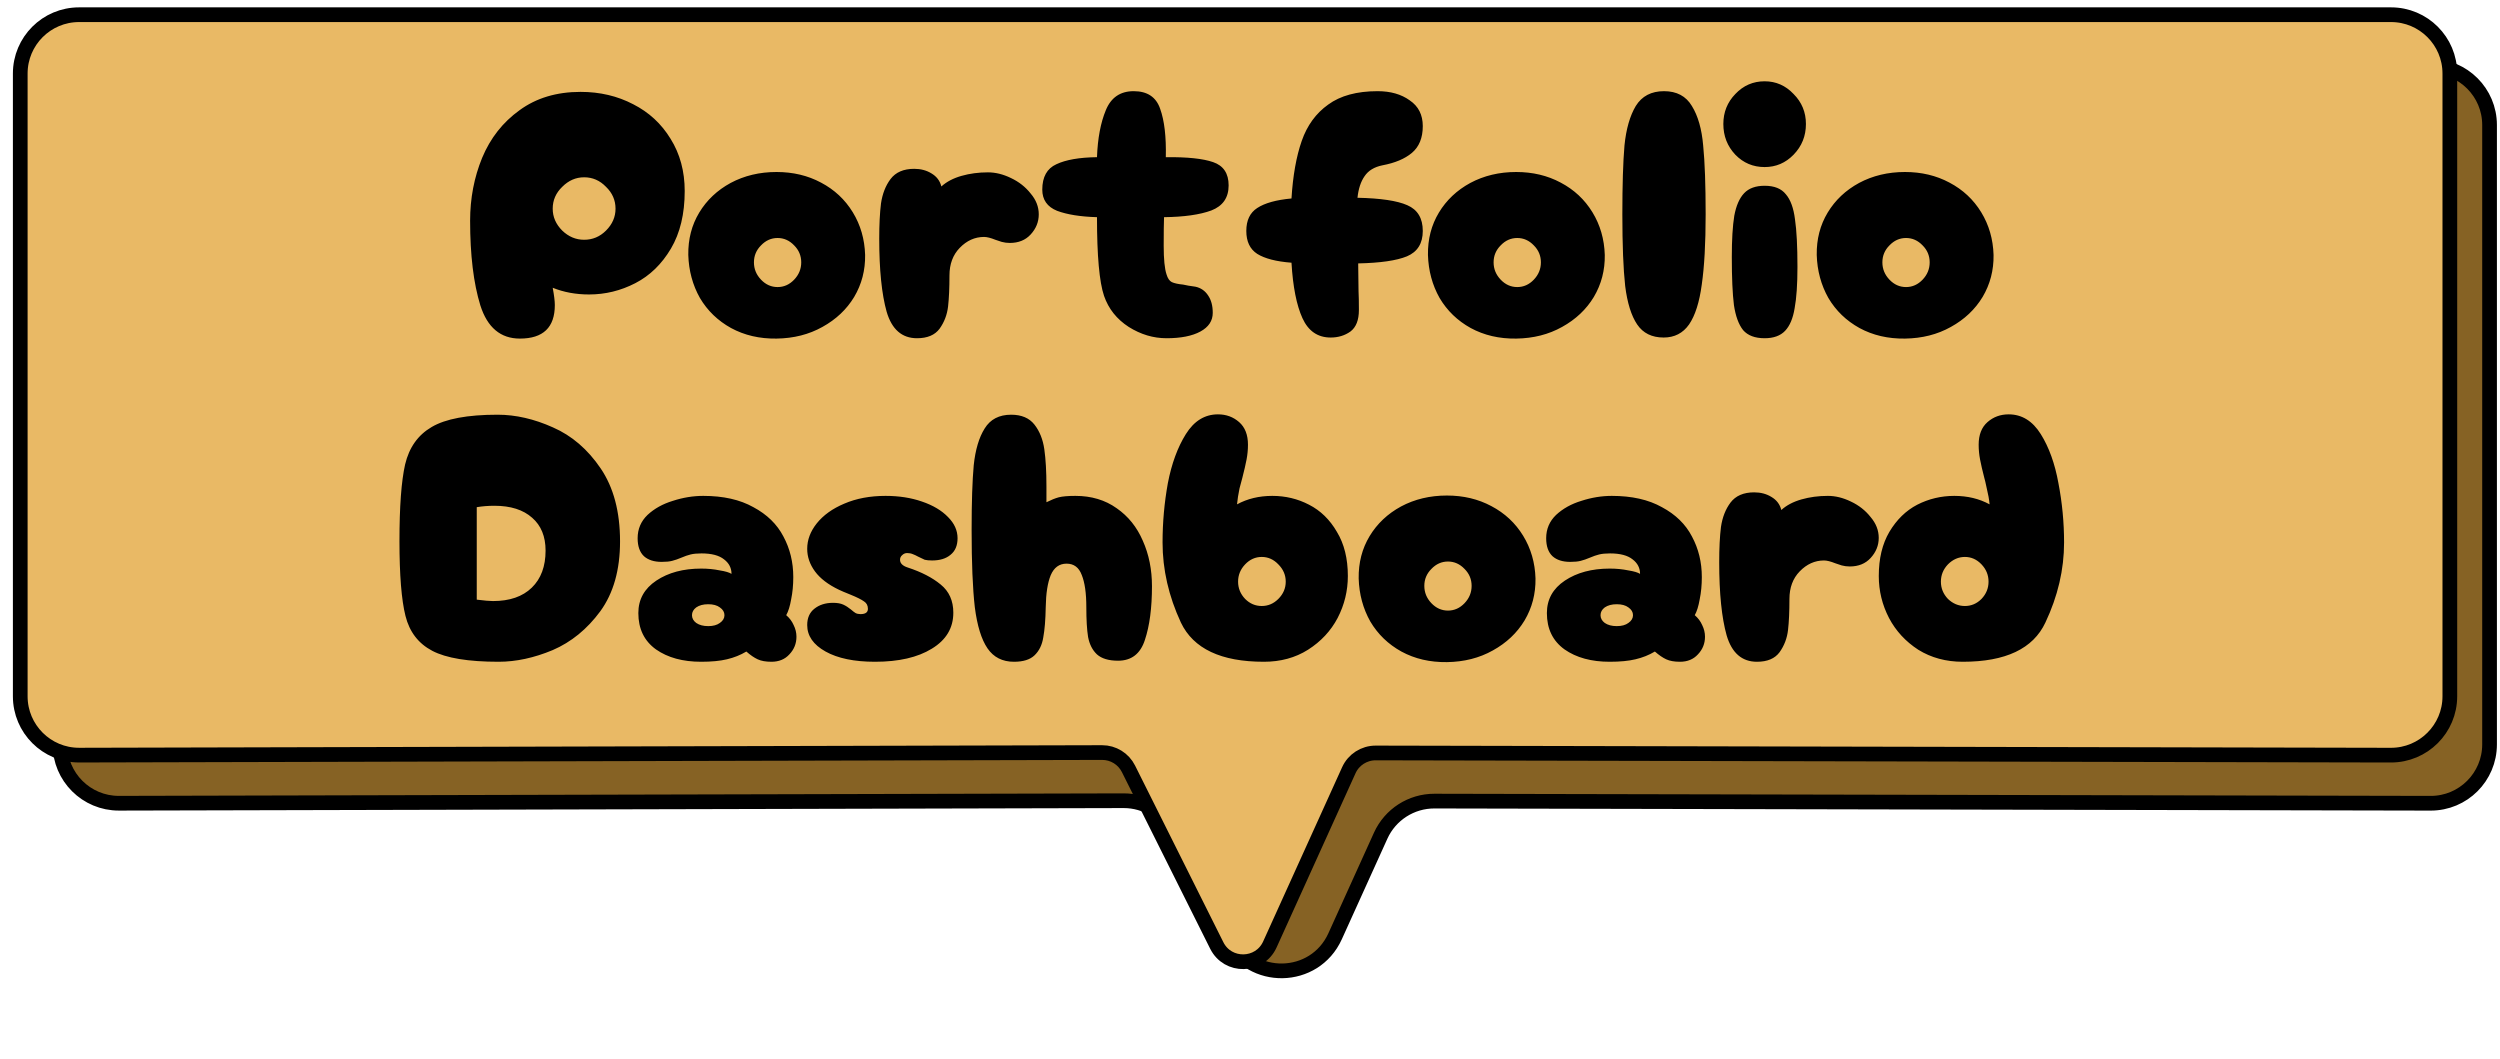
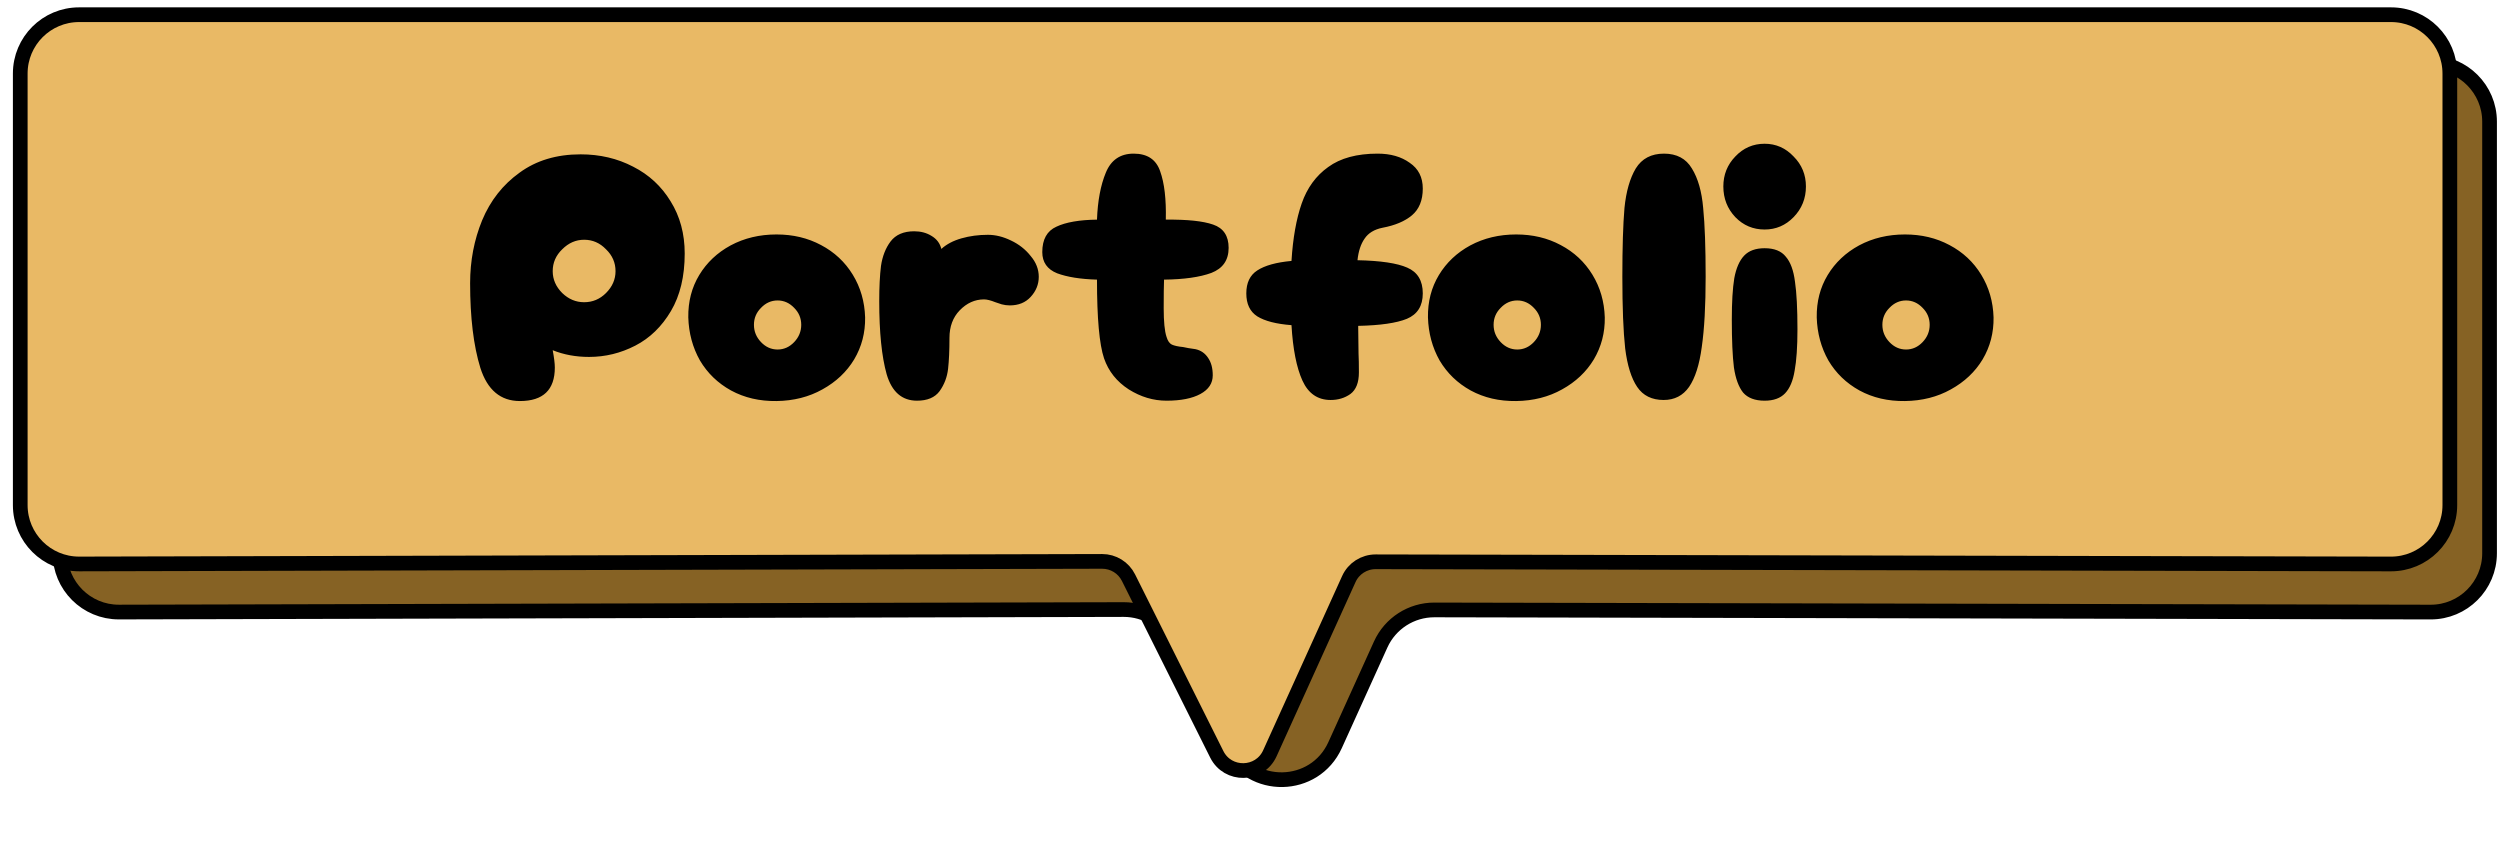
- <svg xmlns="http://www.w3.org/2000/svg" width="170" height="72" viewBox="0 0 170 72" fill="none">
-   <path d="M4.078 8.5C4.078 6.291 5.869 4.5 8.078 4.5H86.684H165.29C167.499 4.5 169.29 6.291 169.29 8.5V50.621C169.29 52.834 167.494 54.626 165.282 54.621L97.539 54.475C95.966 54.472 94.537 55.391 93.887 56.824L90.785 63.67C89.395 66.737 85.069 66.819 83.564 63.807L79.993 56.661C79.314 55.302 77.924 54.445 76.404 54.449L8.088 54.62C5.875 54.626 4.078 52.833 4.078 50.62L4.078 8.5Z" fill="#866224" stroke="black" stroke-linecap="round" />
-   <path d="M1.377 5C1.377 2.791 3.168 1 5.377 1H83.983H162.589C164.798 1 166.589 2.791 166.589 5V47.35C166.589 49.562 164.793 51.355 162.58 51.35L93.546 51.201C92.759 51.2 92.044 51.659 91.72 52.376L86.351 64.224C85.656 65.757 83.492 65.798 82.74 64.292L76.737 52.28C76.398 51.601 75.703 51.172 74.943 51.174L5.387 51.349C3.174 51.354 1.377 49.562 1.377 47.349V5Z" fill="#E9B965" stroke="black" stroke-linecap="round" />
-   <path d="M35.352 23.024C34.04 23.024 33.144 22.272 32.664 20.768C32.2 19.264 31.968 17.344 31.968 15.008C31.968 13.488 32.24 12.064 32.784 10.736C33.344 9.392 34.192 8.312 35.328 7.496C36.464 6.664 37.848 6.248 39.48 6.248C40.792 6.248 41.984 6.528 43.056 7.088C44.128 7.632 44.976 8.416 45.6 9.44C46.24 10.464 46.56 11.648 46.56 12.992C46.56 14.544 46.248 15.848 45.624 16.904C45 17.96 44.192 18.744 43.2 19.256C42.208 19.768 41.16 20.024 40.056 20.024C39.16 20.024 38.336 19.872 37.584 19.568C37.68 20.08 37.728 20.472 37.728 20.744C37.728 22.264 36.936 23.024 35.352 23.024ZM39.72 16.304C40.296 16.304 40.792 16.096 41.208 15.68C41.64 15.248 41.856 14.752 41.856 14.192C41.856 13.616 41.64 13.12 41.208 12.704C40.792 12.272 40.296 12.056 39.72 12.056C39.16 12.056 38.664 12.272 38.232 12.704C37.8 13.12 37.584 13.616 37.584 14.192C37.584 14.752 37.8 15.248 38.232 15.68C38.664 16.096 39.16 16.304 39.72 16.304ZM52.804 23.024C51.652 23.04 50.62 22.8 49.708 22.304C48.812 21.808 48.108 21.128 47.596 20.264C47.1 19.384 46.836 18.408 46.804 17.336C46.788 16.264 47.036 15.304 47.548 14.456C48.06 13.608 48.772 12.936 49.684 12.44C50.612 11.944 51.652 11.696 52.804 11.696C53.924 11.696 54.932 11.936 55.828 12.416C56.74 12.896 57.46 13.568 57.988 14.432C58.516 15.296 58.796 16.264 58.828 17.336C58.844 18.376 58.596 19.328 58.084 20.192C57.572 21.04 56.852 21.72 55.924 22.232C55.012 22.744 53.972 23.008 52.804 23.024ZM52.876 19.52C53.308 19.52 53.684 19.352 54.004 19.016C54.324 18.68 54.484 18.288 54.484 17.84C54.484 17.392 54.324 17.008 54.004 16.688C53.684 16.352 53.308 16.184 52.876 16.184C52.444 16.184 52.068 16.352 51.748 16.688C51.428 17.008 51.268 17.392 51.268 17.84C51.268 18.288 51.428 18.68 51.748 19.016C52.068 19.352 52.444 19.52 52.876 19.52ZM62.356 23C61.333 23 60.645 22.4 60.292 21.2C59.956 20 59.788 18.344 59.788 16.232C59.788 15.272 59.828 14.472 59.908 13.832C60.005 13.176 60.221 12.624 60.556 12.176C60.908 11.712 61.444 11.48 62.164 11.48C62.612 11.48 63.005 11.584 63.34 11.792C63.693 12 63.916 12.296 64.013 12.68C64.365 12.36 64.82 12.12 65.38 11.96C65.941 11.8 66.54 11.72 67.18 11.72C67.692 11.72 68.213 11.848 68.74 12.104C69.284 12.36 69.733 12.712 70.085 13.16C70.453 13.592 70.636 14.064 70.636 14.576C70.636 15.088 70.453 15.544 70.085 15.944C69.733 16.328 69.26 16.52 68.668 16.52C68.477 16.52 68.293 16.496 68.117 16.448C67.957 16.4 67.812 16.352 67.684 16.304C67.365 16.176 67.109 16.112 66.916 16.112C66.293 16.112 65.74 16.36 65.26 16.856C64.796 17.336 64.564 17.96 64.564 18.728C64.564 19.576 64.532 20.28 64.469 20.84C64.404 21.4 64.213 21.904 63.892 22.352C63.572 22.784 63.06 23 62.356 23ZM83.547 12.608C83.547 13.44 83.155 14.008 82.371 14.312C81.587 14.6 80.515 14.752 79.155 14.768C79.139 15.168 79.131 15.816 79.131 16.712C79.131 17.624 79.195 18.272 79.323 18.656C79.403 18.928 79.523 19.104 79.683 19.184C79.859 19.264 80.115 19.32 80.451 19.352C80.563 19.368 80.683 19.392 80.811 19.424C80.955 19.44 81.115 19.464 81.291 19.496C81.659 19.576 81.947 19.776 82.155 20.096C82.363 20.4 82.467 20.792 82.467 21.272C82.467 21.816 82.187 22.24 81.627 22.544C81.067 22.848 80.299 23 79.323 23C78.427 23 77.571 22.744 76.755 22.232C75.939 21.704 75.379 21 75.075 20.12C74.755 19.176 74.595 17.392 74.595 14.768C73.475 14.736 72.571 14.592 71.883 14.336C71.211 14.064 70.875 13.584 70.875 12.896C70.875 12.032 71.195 11.456 71.835 11.168C72.475 10.864 73.395 10.704 74.595 10.688C74.643 9.408 74.843 8.344 75.195 7.496C75.547 6.632 76.179 6.2 77.091 6.2C78.019 6.2 78.619 6.6 78.891 7.4C79.179 8.2 79.307 9.296 79.275 10.688C80.731 10.672 81.803 10.784 82.491 11.024C83.195 11.264 83.547 11.792 83.547 12.608ZM92.309 13.448C93.877 13.48 95.005 13.648 95.693 13.952C96.397 14.256 96.749 14.84 96.749 15.704C96.749 16.552 96.389 17.128 95.669 17.432C94.965 17.72 93.861 17.88 92.357 17.912L92.381 19.808C92.397 20.112 92.405 20.536 92.405 21.08C92.405 21.768 92.213 22.256 91.829 22.544C91.445 22.816 90.997 22.952 90.485 22.952C89.605 22.952 88.965 22.512 88.565 21.632C88.165 20.752 87.917 19.496 87.821 17.864C86.781 17.784 86.005 17.584 85.493 17.264C84.997 16.944 84.749 16.424 84.749 15.704C84.749 14.984 84.997 14.464 85.493 14.144C86.005 13.808 86.781 13.592 87.821 13.496C87.917 11.944 88.149 10.64 88.517 9.584C88.885 8.528 89.485 7.704 90.317 7.112C91.149 6.504 92.269 6.2 93.677 6.2C94.557 6.2 95.285 6.408 95.861 6.824C96.453 7.224 96.749 7.808 96.749 8.576C96.749 9.376 96.501 9.984 96.005 10.4C95.525 10.8 94.861 11.08 94.013 11.24C93.453 11.352 93.045 11.6 92.789 11.984C92.533 12.352 92.373 12.84 92.309 13.448ZM103.101 23.024C101.949 23.04 100.917 22.8 100.005 22.304C99.109 21.808 98.405 21.128 97.893 20.264C97.397 19.384 97.133 18.408 97.101 17.336C97.085 16.264 97.333 15.304 97.845 14.456C98.357 13.608 99.069 12.936 99.981 12.44C100.909 11.944 101.949 11.696 103.101 11.696C104.221 11.696 105.229 11.936 106.125 12.416C107.037 12.896 107.757 13.568 108.285 14.432C108.813 15.296 109.093 16.264 109.125 17.336C109.141 18.376 108.893 19.328 108.381 20.192C107.869 21.04 107.149 21.72 106.221 22.232C105.309 22.744 104.269 23.008 103.101 23.024ZM103.173 19.52C103.605 19.52 103.981 19.352 104.301 19.016C104.621 18.68 104.781 18.288 104.781 17.84C104.781 17.392 104.621 17.008 104.301 16.688C103.981 16.352 103.605 16.184 103.173 16.184C102.741 16.184 102.365 16.352 102.045 16.688C101.725 17.008 101.565 17.392 101.565 17.84C101.565 18.288 101.725 18.68 102.045 19.016C102.365 19.352 102.741 19.52 103.173 19.52ZM113.128 22.952C112.328 22.952 111.728 22.656 111.328 22.064C110.928 21.472 110.656 20.6 110.512 19.448C110.384 18.28 110.32 16.656 110.32 14.576C110.32 12.576 110.368 11.016 110.464 9.896C110.576 8.776 110.832 7.88 111.232 7.208C111.648 6.536 112.288 6.2 113.152 6.2C114.016 6.2 114.648 6.536 115.048 7.208C115.464 7.88 115.72 8.776 115.816 9.896C115.928 11.016 115.984 12.576 115.984 14.576C115.984 16.544 115.896 18.136 115.72 19.352C115.56 20.552 115.272 21.456 114.856 22.064C114.44 22.656 113.864 22.952 113.128 22.952ZM119.995 11.36C119.211 11.36 118.547 11.08 118.003 10.52C117.459 9.944 117.187 9.248 117.187 8.432C117.187 7.632 117.459 6.952 118.003 6.392C118.547 5.816 119.211 5.528 119.995 5.528C120.763 5.528 121.419 5.816 121.963 6.392C122.523 6.952 122.803 7.632 122.803 8.432C122.803 9.248 122.523 9.944 121.963 10.52C121.419 11.08 120.763 11.36 119.995 11.36ZM119.995 23C119.339 23 118.851 22.816 118.531 22.448C118.227 22.064 118.019 21.496 117.907 20.744C117.811 19.976 117.763 18.888 117.763 17.48C117.763 16.296 117.819 15.36 117.931 14.672C118.059 13.984 118.283 13.472 118.603 13.136C118.923 12.8 119.387 12.632 119.995 12.632C120.651 12.632 121.131 12.824 121.435 13.208C121.755 13.576 121.963 14.144 122.059 14.912C122.171 15.664 122.227 16.744 122.227 18.152C122.227 19.336 122.163 20.272 122.035 20.96C121.923 21.648 121.707 22.16 121.387 22.496C121.067 22.832 120.603 23 119.995 23ZM129.538 23.024C128.386 23.04 127.354 22.8 126.442 22.304C125.546 21.808 124.842 21.128 124.33 20.264C123.834 19.384 123.57 18.408 123.538 17.336C123.522 16.264 123.77 15.304 124.282 14.456C124.794 13.608 125.506 12.936 126.418 12.44C127.346 11.944 128.386 11.696 129.538 11.696C130.658 11.696 131.666 11.936 132.562 12.416C133.474 12.896 134.194 13.568 134.722 14.432C135.25 15.296 135.53 16.264 135.562 17.336C135.578 18.376 135.33 19.328 134.818 20.192C134.306 21.04 133.586 21.72 132.658 22.232C131.746 22.744 130.706 23.008 129.538 23.024ZM129.61 19.52C130.042 19.52 130.418 19.352 130.738 19.016C131.058 18.68 131.218 18.288 131.218 17.84C131.218 17.392 131.058 17.008 130.738 16.688C130.418 16.352 130.042 16.184 129.61 16.184C129.178 16.184 128.802 16.352 128.482 16.688C128.162 17.008 128.002 17.392 128.002 17.84C128.002 18.288 128.162 18.68 128.482 19.016C128.802 19.352 129.178 19.52 129.61 19.52ZM33.907 45C31.843 45 30.34 44.752 29.395 44.256C28.451 43.76 27.843 42.968 27.572 41.88C27.299 40.792 27.163 39.096 27.163 36.792C27.163 34.456 27.291 32.72 27.547 31.584C27.82 30.432 28.419 29.584 29.348 29.04C30.291 28.48 31.788 28.2 33.836 28.2C35.068 28.2 36.324 28.488 37.603 29.064C38.883 29.624 39.964 30.552 40.843 31.848C41.724 33.144 42.163 34.8 42.163 36.816C42.163 38.752 41.715 40.336 40.819 41.568C39.923 42.784 38.843 43.664 37.58 44.208C36.316 44.736 35.092 45 33.907 45ZM32.419 40.776C32.931 40.84 33.3 40.872 33.523 40.872C34.66 40.872 35.539 40.568 36.163 39.96C36.788 39.352 37.099 38.512 37.099 37.44C37.099 36.48 36.795 35.736 36.188 35.208C35.58 34.664 34.724 34.392 33.62 34.392C33.203 34.392 32.803 34.424 32.419 34.488V40.776ZM47.679 45C46.431 45 45.407 44.72 44.607 44.16C43.807 43.584 43.407 42.76 43.407 41.688C43.407 40.76 43.815 40.024 44.631 39.48C45.447 38.936 46.463 38.664 47.679 38.664C48.127 38.664 48.543 38.704 48.927 38.784C49.327 38.848 49.599 38.928 49.743 39.024C49.743 38.624 49.575 38.296 49.239 38.04C48.903 37.768 48.391 37.632 47.703 37.632C47.399 37.632 47.151 37.656 46.959 37.704C46.767 37.752 46.559 37.824 46.335 37.92C46.111 38.016 45.903 38.088 45.711 38.136C45.535 38.184 45.295 38.208 44.991 38.208C44.479 38.208 44.079 38.08 43.791 37.824C43.503 37.552 43.359 37.144 43.359 36.6C43.359 35.976 43.583 35.448 44.031 35.016C44.495 34.584 45.071 34.264 45.759 34.056C46.447 33.832 47.135 33.72 47.823 33.72C49.183 33.72 50.319 33.976 51.231 34.488C52.159 34.984 52.839 35.648 53.271 36.48C53.719 37.312 53.943 38.232 53.943 39.24C53.943 39.784 53.895 40.288 53.799 40.752C53.719 41.216 53.607 41.576 53.463 41.832C53.687 42.024 53.855 42.248 53.967 42.504C54.095 42.76 54.159 43.024 54.159 43.296C54.159 43.76 53.999 44.16 53.679 44.496C53.375 44.832 52.967 45 52.455 45C52.071 45 51.759 44.944 51.519 44.832C51.279 44.72 51.023 44.544 50.751 44.304C50.351 44.544 49.911 44.72 49.431 44.832C48.967 44.944 48.383 45 47.679 45ZM48.159 42.576C48.495 42.576 48.759 42.504 48.951 42.36C49.159 42.216 49.263 42.04 49.263 41.832C49.263 41.624 49.159 41.448 48.951 41.304C48.759 41.16 48.495 41.088 48.159 41.088C47.823 41.088 47.551 41.16 47.343 41.304C47.151 41.448 47.055 41.624 47.055 41.832C47.055 42.04 47.151 42.216 47.343 42.36C47.551 42.504 47.823 42.576 48.159 42.576ZM59.498 45C58.09 45 56.97 44.768 56.138 44.304C55.306 43.84 54.89 43.24 54.89 42.504C54.89 42.024 55.05 41.656 55.37 41.4C55.706 41.128 56.13 40.992 56.642 40.992C56.93 40.992 57.162 41.032 57.338 41.112C57.514 41.192 57.69 41.304 57.866 41.448C57.994 41.56 58.098 41.64 58.178 41.688C58.274 41.736 58.386 41.76 58.514 41.76C58.85 41.76 59.018 41.64 59.018 41.4C59.018 41.176 58.93 41.008 58.754 40.896C58.578 40.768 58.274 40.616 57.842 40.44C57.442 40.28 57.178 40.168 57.05 40.104C56.314 39.752 55.77 39.336 55.418 38.856C55.066 38.376 54.89 37.864 54.89 37.32C54.89 36.712 55.106 36.136 55.538 35.592C55.986 35.032 56.61 34.584 57.41 34.248C58.226 33.896 59.162 33.72 60.218 33.72C61.13 33.72 61.954 33.848 62.69 34.104C63.442 34.36 64.034 34.712 64.466 35.16C64.898 35.592 65.114 36.072 65.114 36.6C65.114 37.096 64.954 37.472 64.634 37.728C64.33 37.984 63.914 38.112 63.386 38.112C63.178 38.112 63.01 38.096 62.882 38.064C62.77 38.016 62.618 37.944 62.426 37.848C62.314 37.784 62.194 37.728 62.066 37.68C61.954 37.632 61.826 37.608 61.682 37.608C61.554 37.608 61.442 37.656 61.346 37.752C61.25 37.832 61.202 37.936 61.202 38.064C61.202 38.304 61.378 38.48 61.73 38.592C62.658 38.896 63.402 39.28 63.962 39.744C64.538 40.208 64.826 40.848 64.826 41.664C64.826 42.704 64.338 43.52 63.362 44.112C62.402 44.704 61.114 45 59.498 45ZM68.95 45C68.166 45 67.566 44.696 67.15 44.088C66.734 43.48 66.446 42.544 66.286 41.28C66.142 40.016 66.07 38.264 66.07 36.024C66.07 34.152 66.118 32.688 66.214 31.632C66.326 30.576 66.574 29.744 66.958 29.136C67.342 28.512 67.942 28.2 68.758 28.2C69.462 28.2 69.99 28.424 70.342 28.872C70.694 29.32 70.918 29.88 71.014 30.552C71.11 31.224 71.158 32.064 71.158 33.072V34.152C71.478 33.992 71.758 33.88 71.998 33.816C72.254 33.752 72.63 33.72 73.126 33.72C74.214 33.72 75.15 34 75.934 34.56C76.718 35.104 77.31 35.84 77.71 36.768C78.126 37.696 78.334 38.728 78.334 39.864C78.334 41.336 78.174 42.552 77.854 43.512C77.55 44.456 76.942 44.928 76.03 44.928C75.39 44.928 74.91 44.784 74.59 44.496C74.286 44.208 74.086 43.816 73.99 43.32C73.91 42.824 73.87 42.144 73.87 41.28C73.87 40.336 73.766 39.608 73.558 39.096C73.366 38.584 73.022 38.328 72.526 38.328C72.03 38.328 71.67 38.592 71.446 39.12C71.238 39.632 71.126 40.352 71.11 41.28C71.094 42.144 71.038 42.832 70.942 43.344C70.862 43.856 70.662 44.264 70.342 44.568C70.038 44.856 69.574 45 68.95 45ZM85.942 45C83.03 45 81.15 44.112 80.302 42.336C79.47 40.544 79.054 38.728 79.054 36.888C79.054 35.528 79.174 34.184 79.414 32.856C79.67 31.528 80.078 30.416 80.638 29.52C81.198 28.624 81.926 28.176 82.822 28.176C83.382 28.176 83.862 28.352 84.262 28.704C84.662 29.056 84.862 29.568 84.862 30.24C84.862 30.576 84.83 30.912 84.766 31.248C84.702 31.584 84.606 32 84.478 32.496C84.446 32.592 84.382 32.832 84.286 33.216C84.206 33.6 84.15 33.96 84.118 34.296C84.822 33.912 85.622 33.72 86.518 33.72C87.414 33.72 88.246 33.92 89.014 34.32C89.798 34.72 90.43 35.336 90.91 36.168C91.406 36.984 91.654 37.984 91.654 39.168C91.654 40.176 91.422 41.128 90.958 42.024C90.494 42.904 89.822 43.624 88.942 44.184C88.078 44.728 87.078 45 85.942 45ZM85.798 41.208C86.23 41.208 86.606 41.048 86.926 40.728C87.262 40.392 87.43 40 87.43 39.552C87.43 39.104 87.262 38.712 86.926 38.376C86.606 38.04 86.23 37.872 85.798 37.872C85.366 37.872 84.99 38.04 84.67 38.376C84.35 38.712 84.19 39.104 84.19 39.552C84.19 40 84.35 40.392 84.67 40.728C84.99 41.048 85.366 41.208 85.798 41.208ZM98.39 45.024C97.238 45.04 96.206 44.8 95.294 44.304C94.398 43.808 93.694 43.128 93.182 42.264C92.686 41.384 92.422 40.408 92.39 39.336C92.374 38.264 92.622 37.304 93.134 36.456C93.646 35.608 94.358 34.936 95.27 34.44C96.198 33.944 97.238 33.696 98.39 33.696C99.51 33.696 100.518 33.936 101.414 34.416C102.326 34.896 103.046 35.568 103.574 36.432C104.102 37.296 104.382 38.264 104.414 39.336C104.43 40.376 104.182 41.328 103.67 42.192C103.158 43.04 102.438 43.72 101.51 44.232C100.598 44.744 99.558 45.008 98.39 45.024ZM98.462 41.52C98.894 41.52 99.27 41.352 99.59 41.016C99.91 40.68 100.07 40.288 100.07 39.84C100.07 39.392 99.91 39.008 99.59 38.688C99.27 38.352 98.894 38.184 98.462 38.184C98.03 38.184 97.654 38.352 97.334 38.688C97.014 39.008 96.854 39.392 96.854 39.84C96.854 40.288 97.014 40.68 97.334 41.016C97.654 41.352 98.03 41.52 98.462 41.52ZM109.46 45C108.212 45 107.188 44.72 106.388 44.16C105.588 43.584 105.188 42.76 105.188 41.688C105.188 40.76 105.596 40.024 106.412 39.48C107.228 38.936 108.244 38.664 109.46 38.664C109.908 38.664 110.324 38.704 110.708 38.784C111.108 38.848 111.38 38.928 111.524 39.024C111.524 38.624 111.356 38.296 111.02 38.04C110.684 37.768 110.172 37.632 109.484 37.632C109.18 37.632 108.932 37.656 108.74 37.704C108.548 37.752 108.34 37.824 108.116 37.92C107.892 38.016 107.684 38.088 107.492 38.136C107.316 38.184 107.076 38.208 106.772 38.208C106.26 38.208 105.86 38.08 105.572 37.824C105.284 37.552 105.14 37.144 105.14 36.6C105.14 35.976 105.364 35.448 105.812 35.016C106.276 34.584 106.852 34.264 107.54 34.056C108.228 33.832 108.916 33.72 109.604 33.72C110.964 33.72 112.1 33.976 113.012 34.488C113.94 34.984 114.62 35.648 115.052 36.48C115.5 37.312 115.724 38.232 115.724 39.24C115.724 39.784 115.676 40.288 115.58 40.752C115.5 41.216 115.388 41.576 115.244 41.832C115.468 42.024 115.636 42.248 115.748 42.504C115.876 42.76 115.94 43.024 115.94 43.296C115.94 43.76 115.78 44.16 115.46 44.496C115.156 44.832 114.748 45 114.236 45C113.852 45 113.54 44.944 113.3 44.832C113.06 44.72 112.804 44.544 112.532 44.304C112.132 44.544 111.692 44.72 111.212 44.832C110.748 44.944 110.164 45 109.46 45ZM109.94 42.576C110.276 42.576 110.54 42.504 110.732 42.36C110.94 42.216 111.044 42.04 111.044 41.832C111.044 41.624 110.94 41.448 110.732 41.304C110.54 41.16 110.276 41.088 109.94 41.088C109.604 41.088 109.332 41.16 109.124 41.304C108.932 41.448 108.836 41.624 108.836 41.832C108.836 42.04 108.932 42.216 109.124 42.36C109.332 42.504 109.604 42.576 109.94 42.576ZM119.474 45C118.45 45 117.762 44.4 117.41 43.2C117.074 42 116.906 40.344 116.906 38.232C116.906 37.272 116.946 36.472 117.026 35.832C117.122 35.176 117.338 34.624 117.674 34.176C118.026 33.712 118.562 33.48 119.282 33.48C119.73 33.48 120.122 33.584 120.458 33.792C120.81 34 121.034 34.296 121.13 34.68C121.482 34.36 121.938 34.12 122.498 33.96C123.058 33.8 123.658 33.72 124.298 33.72C124.81 33.72 125.33 33.848 125.858 34.104C126.402 34.36 126.85 34.712 127.202 35.16C127.57 35.592 127.754 36.064 127.754 36.576C127.754 37.088 127.57 37.544 127.202 37.944C126.85 38.328 126.378 38.52 125.786 38.52C125.594 38.52 125.41 38.496 125.234 38.448C125.074 38.4 124.93 38.352 124.802 38.304C124.482 38.176 124.226 38.112 124.034 38.112C123.41 38.112 122.858 38.36 122.378 38.856C121.914 39.336 121.682 39.96 121.682 40.728C121.682 41.576 121.65 42.28 121.586 42.84C121.522 43.4 121.33 43.904 121.01 44.352C120.69 44.784 120.178 45 119.474 45ZM133.469 45C132.333 45 131.325 44.728 130.445 44.184C129.581 43.624 128.917 42.904 128.453 42.024C127.989 41.128 127.757 40.176 127.757 39.168C127.757 37.984 127.997 36.984 128.477 36.168C128.973 35.336 129.605 34.72 130.373 34.32C131.157 33.92 131.997 33.72 132.893 33.72C133.789 33.72 134.589 33.912 135.293 34.296C135.261 33.96 135.197 33.6 135.101 33.216C135.021 32.832 134.965 32.592 134.933 32.496C134.805 32 134.709 31.584 134.645 31.248C134.581 30.912 134.549 30.576 134.549 30.24C134.549 29.568 134.749 29.056 135.149 28.704C135.549 28.352 136.029 28.176 136.589 28.176C137.485 28.176 138.213 28.624 138.773 29.52C139.333 30.416 139.733 31.528 139.973 32.856C140.229 34.184 140.357 35.528 140.357 36.888C140.357 38.728 139.933 40.544 139.085 42.336C138.253 44.112 136.381 45 133.469 45ZM133.613 41.208C134.045 41.208 134.421 41.048 134.741 40.728C135.061 40.392 135.221 40 135.221 39.552C135.221 39.104 135.061 38.712 134.741 38.376C134.421 38.04 134.045 37.872 133.613 37.872C133.181 37.872 132.797 38.04 132.461 38.376C132.141 38.712 131.981 39.104 131.981 39.552C131.981 40 132.141 40.392 132.461 40.728C132.797 41.048 133.181 41.208 133.613 41.208Z" fill="black" />
+ <svg xmlns="http://www.w3.org/2000/svg" width="170" height="59" viewBox="0 0 170 59" fill="none">
+   <path d="M4.078 8.271C4.078 6.062 5.869 4.271 8.078 4.271H165.29C167.499 4.271 169.29 6.062 169.29 8.271V37.621C169.29 39.834 167.494 41.626 165.282 41.621L97.539 41.475C95.966 41.472 94.537 42.391 93.887 43.824L90.785 50.67C89.395 53.737 85.069 53.819 83.564 50.807L79.993 43.661C79.314 42.302 77.924 41.445 76.404 41.449L8.088 41.62C5.875 41.626 4.078 39.833 4.078 37.62V8.271Z" fill="#866224" stroke="black" stroke-linecap="round" />
+   <path d="M1.377 5C1.377 2.791 3.168 1 5.377 1H162.589C164.798 1 166.589 2.791 166.589 5V34.35C166.589 36.562 164.793 38.355 162.58 38.35L93.546 38.201C92.759 38.2 92.044 38.659 91.72 39.376L86.351 51.224C85.656 52.757 83.492 52.798 82.74 51.292L76.737 39.28C76.398 38.601 75.703 38.172 74.943 38.174L5.387 38.349C3.174 38.354 1.377 36.562 1.377 34.349V5Z" fill="#E9B965" stroke="black" stroke-linecap="round" />
+   <path d="M35.352 27.271C34.04 27.271 33.144 26.519 32.664 25.015C32.2 23.511 31.968 21.591 31.968 19.255C31.968 17.735 32.24 16.311 32.784 14.983C33.344 13.639 34.192 12.559 35.328 11.743C36.464 10.911 37.848 10.495 39.48 10.495C40.792 10.495 41.984 10.775 43.056 11.335C44.128 11.879 44.976 12.663 45.6 13.687C46.24 14.711 46.56 15.895 46.56 17.239C46.56 18.791 46.248 20.095 45.624 21.151C45 22.207 44.192 22.991 43.2 23.503C42.208 24.015 41.16 24.271 40.056 24.271C39.16 24.271 38.336 24.119 37.584 23.815C37.68 24.327 37.728 24.719 37.728 24.991C37.728 26.511 36.936 27.271 35.352 27.271ZM39.72 20.551C40.296 20.551 40.792 20.343 41.208 19.927C41.64 19.495 41.856 18.999 41.856 18.439C41.856 17.863 41.64 17.367 41.208 16.951C40.792 16.519 40.296 16.303 39.72 16.303C39.16 16.303 38.664 16.519 38.232 16.951C37.8 17.367 37.584 17.863 37.584 18.439C37.584 18.999 37.8 19.495 38.232 19.927C38.664 20.343 39.16 20.551 39.72 20.551ZM52.804 27.271C51.652 27.287 50.62 27.047 49.708 26.551C48.812 26.055 48.108 25.375 47.596 24.511C47.1 23.631 46.836 22.655 46.804 21.583C46.788 20.511 47.036 19.551 47.548 18.703C48.06 17.855 48.772 17.183 49.684 16.687C50.612 16.191 51.652 15.943 52.804 15.943C53.924 15.943 54.932 16.183 55.828 16.663C56.74 17.143 57.46 17.815 57.988 18.679C58.516 19.543 58.796 20.511 58.828 21.583C58.844 22.623 58.596 23.575 58.084 24.439C57.572 25.287 56.852 25.967 55.924 26.479C55.012 26.991 53.972 27.255 52.804 27.271ZM52.876 23.767C53.308 23.767 53.684 23.599 54.004 23.263C54.324 22.927 54.484 22.535 54.484 22.087C54.484 21.639 54.324 21.255 54.004 20.935C53.684 20.599 53.308 20.431 52.876 20.431C52.444 20.431 52.068 20.599 51.748 20.935C51.428 21.255 51.268 21.639 51.268 22.087C51.268 22.535 51.428 22.927 51.748 23.263C52.068 23.599 52.444 23.767 52.876 23.767ZM62.356 27.247C61.333 27.247 60.645 26.647 60.292 25.447C59.956 24.247 59.788 22.591 59.788 20.479C59.788 19.519 59.828 18.719 59.908 18.079C60.005 17.423 60.221 16.871 60.556 16.423C60.908 15.959 61.444 15.727 62.164 15.727C62.612 15.727 63.005 15.831 63.34 16.039C63.693 16.247 63.916 16.543 64.013 16.927C64.365 16.607 64.82 16.367 65.38 16.207C65.941 16.047 66.54 15.967 67.18 15.967C67.692 15.967 68.213 16.095 68.74 16.351C69.284 16.607 69.733 16.959 70.085 17.407C70.453 17.839 70.636 18.311 70.636 18.823C70.636 19.335 70.453 19.791 70.085 20.191C69.733 20.575 69.26 20.767 68.668 20.767C68.477 20.767 68.293 20.743 68.117 20.695C67.957 20.647 67.812 20.599 67.684 20.551C67.365 20.423 67.109 20.359 66.916 20.359C66.293 20.359 65.74 20.607 65.26 21.103C64.796 21.583 64.564 22.207 64.564 22.975C64.564 23.823 64.532 24.527 64.469 25.087C64.404 25.647 64.213 26.151 63.892 26.599C63.572 27.031 63.06 27.247 62.356 27.247ZM83.547 16.855C83.547 17.687 83.155 18.255 82.371 18.559C81.587 18.847 80.515 18.999 79.155 19.015C79.139 19.415 79.131 20.063 79.131 20.959C79.131 21.871 79.195 22.519 79.323 22.903C79.403 23.175 79.523 23.351 79.683 23.431C79.859 23.511 80.115 23.567 80.451 23.599C80.563 23.615 80.683 23.639 80.811 23.671C80.955 23.687 81.115 23.711 81.291 23.743C81.659 23.823 81.947 24.023 82.155 24.343C82.363 24.647 82.467 25.039 82.467 25.519C82.467 26.063 82.187 26.487 81.627 26.791C81.067 27.095 80.299 27.247 79.323 27.247C78.427 27.247 77.571 26.991 76.755 26.479C75.939 25.951 75.379 25.247 75.075 24.367C74.755 23.423 74.595 21.639 74.595 19.015C73.475 18.983 72.571 18.839 71.883 18.583C71.211 18.311 70.875 17.831 70.875 17.143C70.875 16.279 71.195 15.703 71.835 15.415C72.475 15.111 73.395 14.951 74.595 14.935C74.643 13.655 74.843 12.591 75.195 11.743C75.547 10.879 76.179 10.447 77.091 10.447C78.019 10.447 78.619 10.847 78.891 11.647C79.179 12.447 79.307 13.543 79.275 14.935C80.731 14.919 81.803 15.031 82.491 15.271C83.195 15.511 83.547 16.039 83.547 16.855ZM92.309 17.695C93.877 17.727 95.005 17.895 95.693 18.199C96.397 18.503 96.749 19.087 96.749 19.951C96.749 20.799 96.389 21.375 95.669 21.679C94.965 21.967 93.861 22.127 92.357 22.159L92.381 24.055C92.397 24.359 92.405 24.783 92.405 25.327C92.405 26.015 92.213 26.503 91.829 26.791C91.445 27.063 90.997 27.199 90.485 27.199C89.605 27.199 88.965 26.759 88.565 25.879C88.165 24.999 87.917 23.743 87.821 22.111C86.781 22.031 86.005 21.831 85.493 21.511C84.997 21.191 84.749 20.671 84.749 19.951C84.749 19.231 84.997 18.711 85.493 18.391C86.005 18.055 86.781 17.839 87.821 17.743C87.917 16.191 88.149 14.887 88.517 13.831C88.885 12.775 89.485 11.951 90.317 11.359C91.149 10.751 92.269 10.447 93.677 10.447C94.557 10.447 95.285 10.655 95.861 11.071C96.453 11.471 96.749 12.055 96.749 12.823C96.749 13.623 96.501 14.231 96.005 14.647C95.525 15.047 94.861 15.327 94.013 15.487C93.453 15.599 93.045 15.847 92.789 16.231C92.533 16.599 92.373 17.087 92.309 17.695ZM103.101 27.271C101.949 27.287 100.917 27.047 100.005 26.551C99.109 26.055 98.405 25.375 97.893 24.511C97.397 23.631 97.133 22.655 97.101 21.583C97.085 20.511 97.333 19.551 97.845 18.703C98.357 17.855 99.069 17.183 99.981 16.687C100.909 16.191 101.949 15.943 103.101 15.943C104.221 15.943 105.229 16.183 106.125 16.663C107.037 17.143 107.757 17.815 108.285 18.679C108.813 19.543 109.093 20.511 109.125 21.583C109.141 22.623 108.893 23.575 108.381 24.439C107.869 25.287 107.149 25.967 106.221 26.479C105.309 26.991 104.269 27.255 103.101 27.271ZM103.173 23.767C103.605 23.767 103.981 23.599 104.301 23.263C104.621 22.927 104.781 22.535 104.781 22.087C104.781 21.639 104.621 21.255 104.301 20.935C103.981 20.599 103.605 20.431 103.173 20.431C102.741 20.431 102.365 20.599 102.045 20.935C101.725 21.255 101.565 21.639 101.565 22.087C101.565 22.535 101.725 22.927 102.045 23.263C102.365 23.599 102.741 23.767 103.173 23.767ZM113.128 27.199C112.328 27.199 111.728 26.903 111.328 26.311C110.928 25.719 110.656 24.847 110.512 23.695C110.384 22.527 110.32 20.903 110.32 18.823C110.32 16.823 110.368 15.263 110.464 14.143C110.576 13.023 110.832 12.127 111.232 11.455C111.648 10.783 112.288 10.447 113.152 10.447C114.016 10.447 114.648 10.783 115.048 11.455C115.464 12.127 115.72 13.023 115.816 14.143C115.928 15.263 115.984 16.823 115.984 18.823C115.984 20.791 115.896 22.383 115.72 23.599C115.56 24.799 115.272 25.703 114.856 26.311C114.44 26.903 113.864 27.199 113.128 27.199ZM119.995 15.607C119.211 15.607 118.547 15.327 118.003 14.767C117.459 14.191 117.187 13.495 117.187 12.679C117.187 11.879 117.459 11.199 118.003 10.639C118.547 10.063 119.211 9.775 119.995 9.775C120.763 9.775 121.419 10.063 121.963 10.639C122.523 11.199 122.803 11.879 122.803 12.679C122.803 13.495 122.523 14.191 121.963 14.767C121.419 15.327 120.763 15.607 119.995 15.607ZM119.995 27.247C119.339 27.247 118.851 27.063 118.531 26.695C118.227 26.311 118.019 25.743 117.907 24.991C117.811 24.223 117.763 23.135 117.763 21.727C117.763 20.543 117.819 19.607 117.931 18.919C118.059 18.231 118.283 17.719 118.603 17.383C118.923 17.047 119.387 16.879 119.995 16.879C120.651 16.879 121.131 17.071 121.435 17.455C121.755 17.823 121.963 18.391 122.059 19.159C122.171 19.911 122.227 20.991 122.227 22.399C122.227 23.583 122.163 24.519 122.035 25.207C121.923 25.895 121.707 26.407 121.387 26.743C121.067 27.079 120.603 27.247 119.995 27.247ZM129.538 27.271C128.386 27.287 127.354 27.047 126.442 26.551C125.546 26.055 124.842 25.375 124.33 24.511C123.834 23.631 123.57 22.655 123.538 21.583C123.522 20.511 123.77 19.551 124.282 18.703C124.794 17.855 125.506 17.183 126.418 16.687C127.346 16.191 128.386 15.943 129.538 15.943C130.658 15.943 131.666 16.183 132.562 16.663C133.474 17.143 134.194 17.815 134.722 18.679C135.25 19.543 135.53 20.511 135.562 21.583C135.578 22.623 135.33 23.575 134.818 24.439C134.306 25.287 133.586 25.967 132.658 26.479C131.746 26.991 130.706 27.255 129.538 27.271ZM129.61 23.767C130.042 23.767 130.418 23.599 130.738 23.263C131.058 22.927 131.218 22.535 131.218 22.087C131.218 21.639 131.058 21.255 130.738 20.935C130.418 20.599 130.042 20.431 129.61 20.431C129.178 20.431 128.802 20.599 128.482 20.935C128.162 21.255 128.002 21.639 128.002 22.087C128.002 22.535 128.162 22.927 128.482 23.263C128.802 23.599 129.178 23.767 129.61 23.767Z" fill="black" />
</svg>
